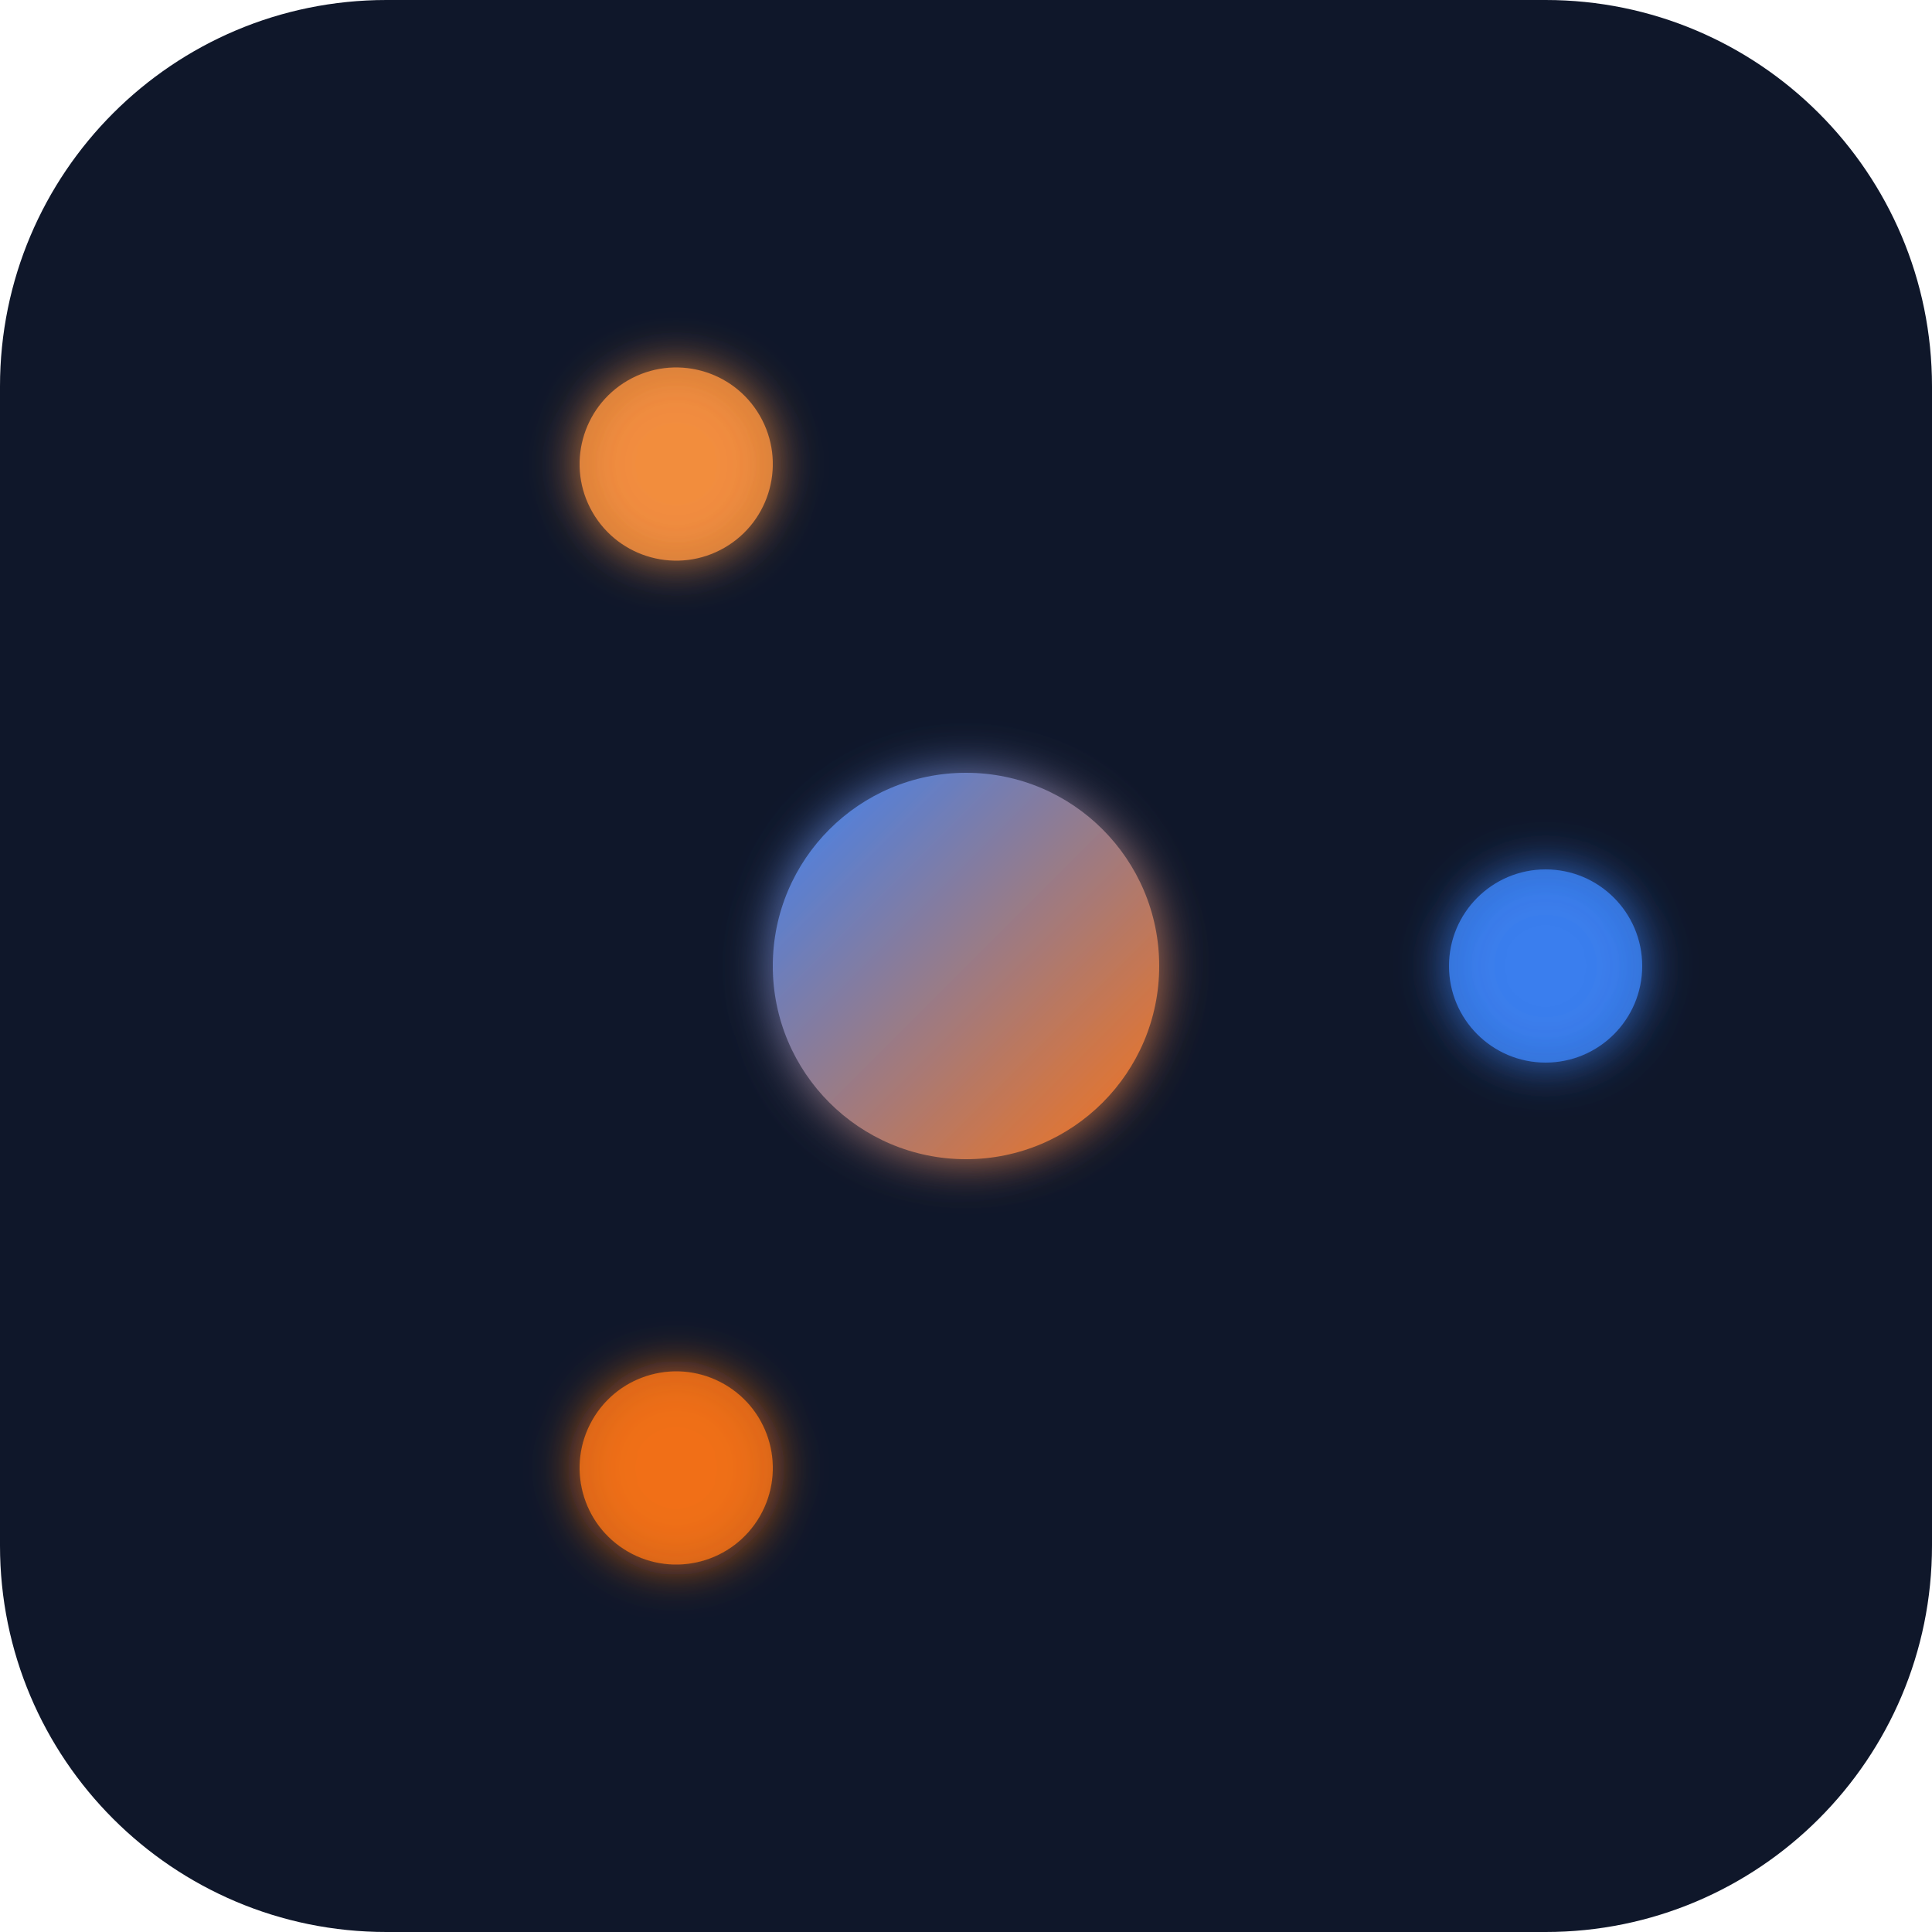
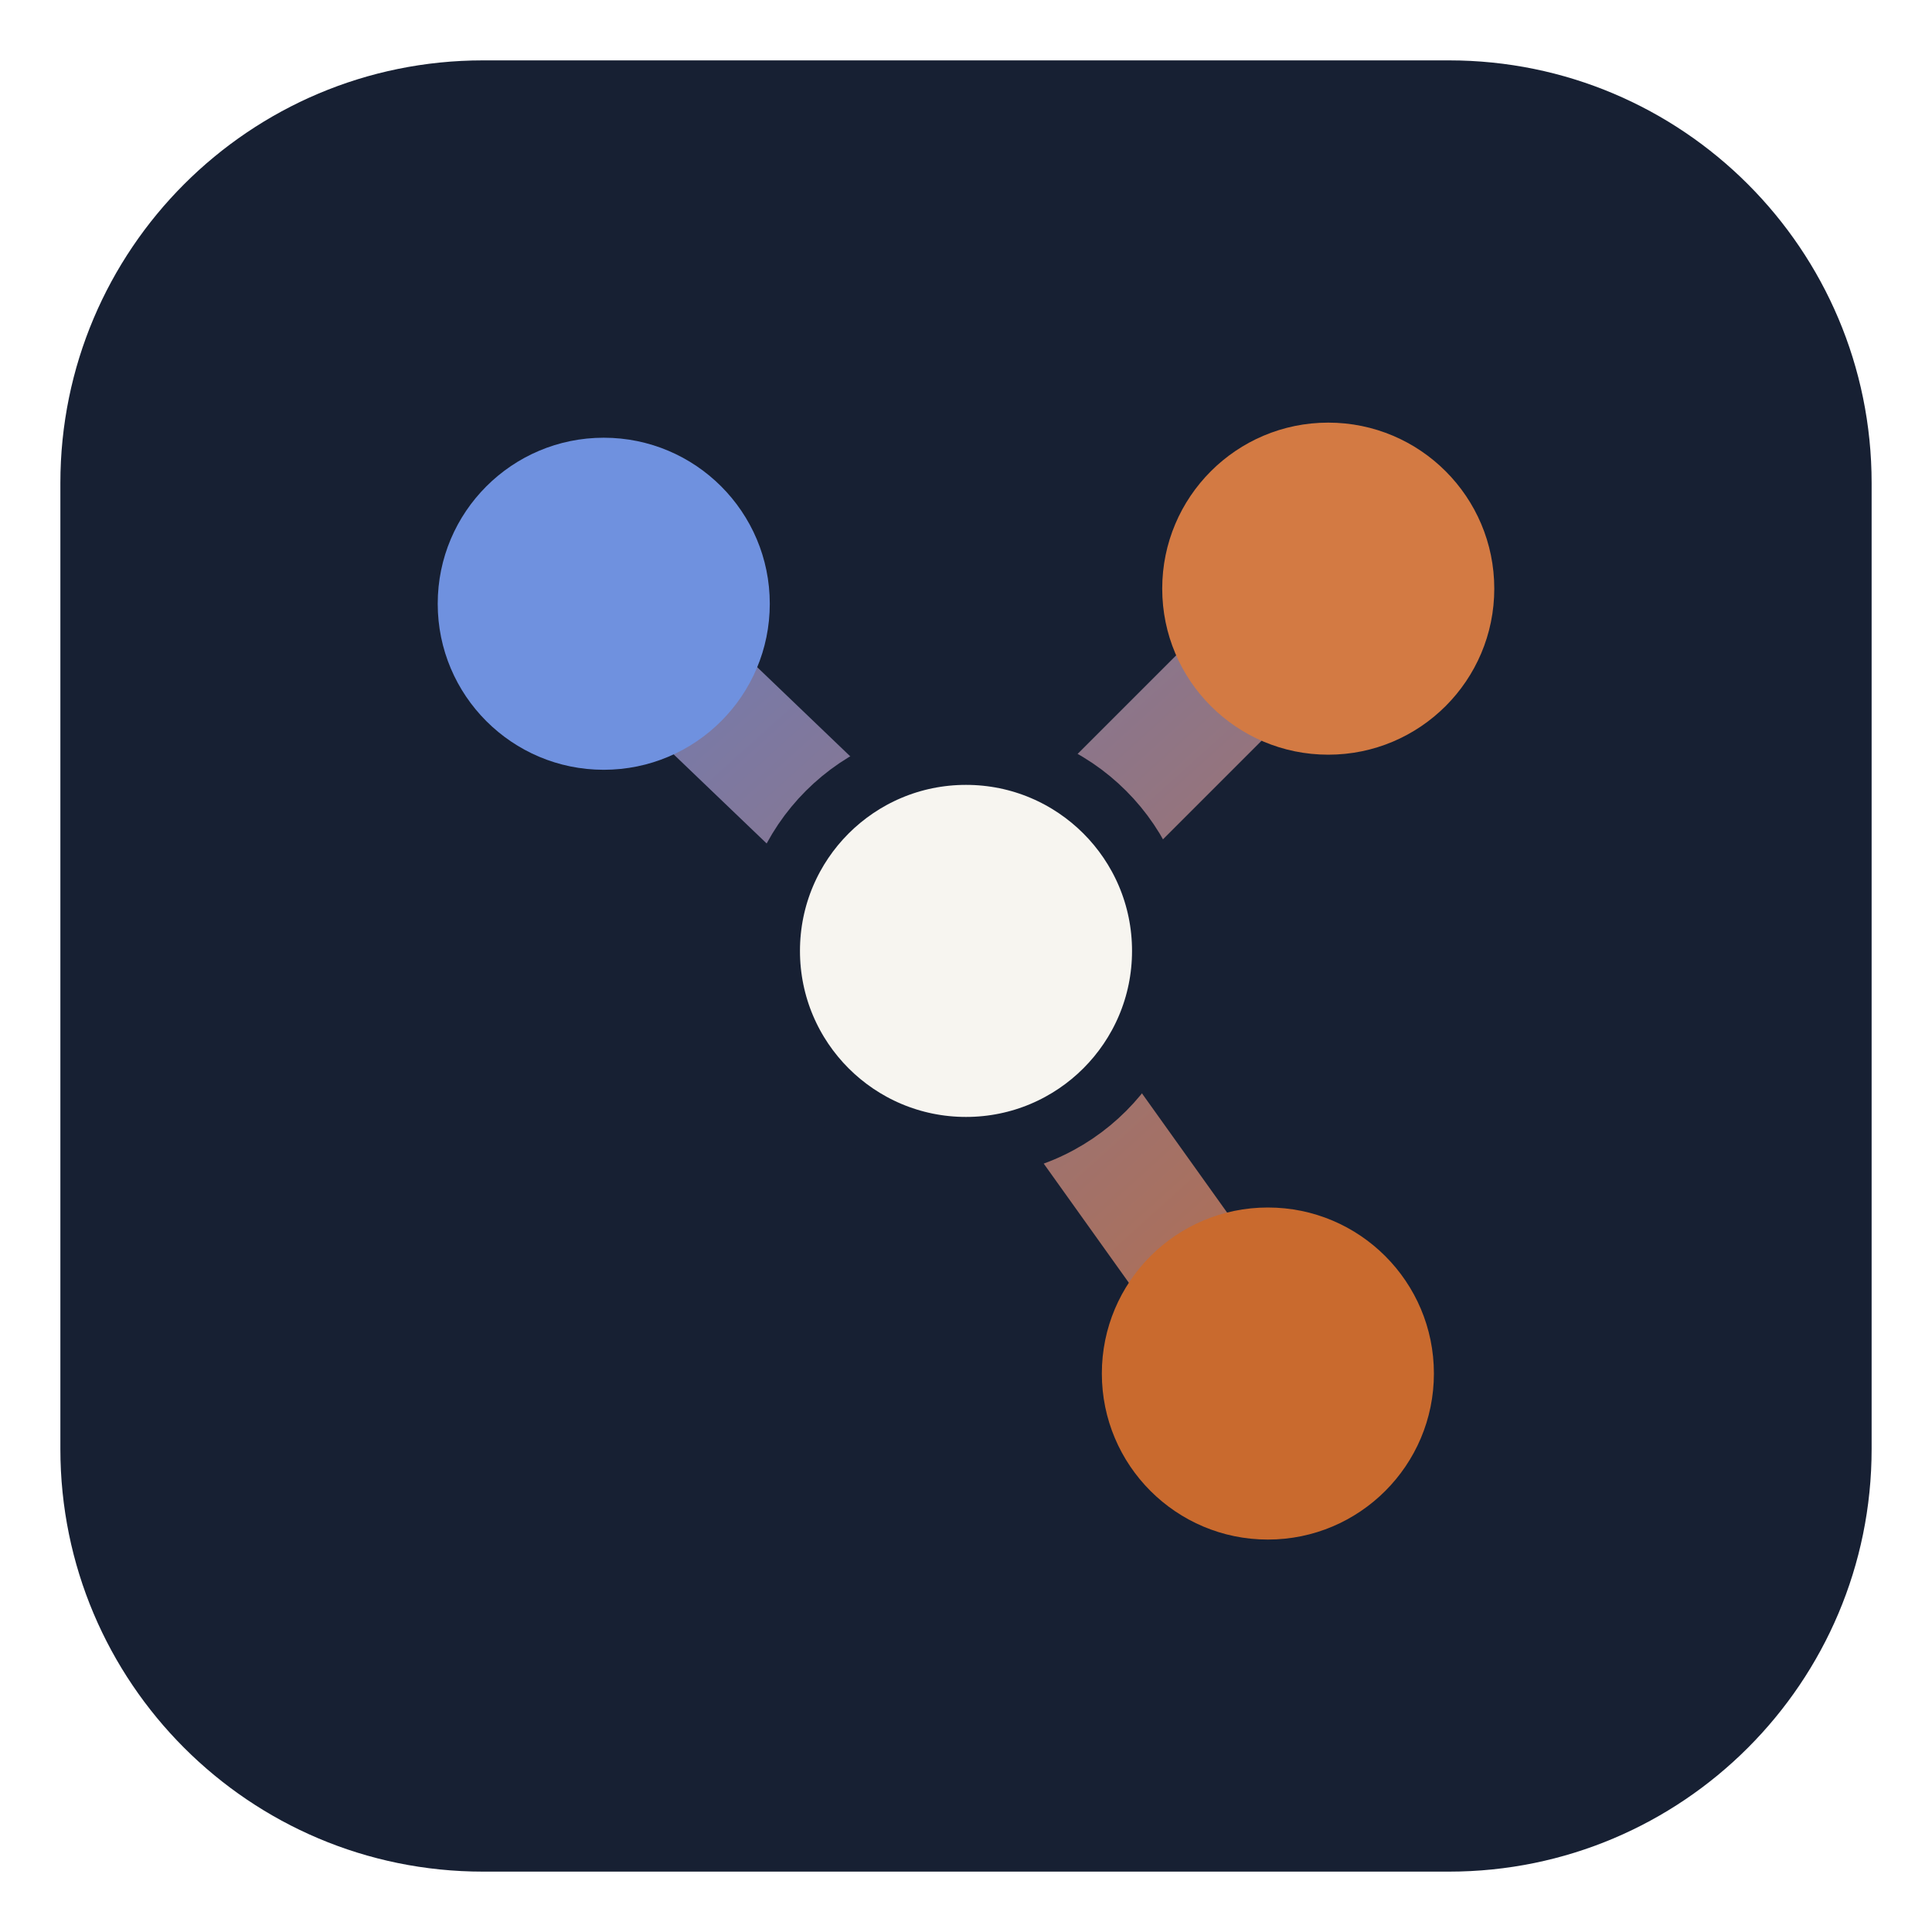
- <svg xmlns="http://www.w3.org/2000/svg" viewBox="0 0 200 200">
+ <svg xmlns="http://www.w3.org/2000/svg" viewBox="0 0 32 32" role="img" aria-label="Inquira">
  <defs>
-     <linearGradient id="grad1" x1="0%" y1="0%" x2="100%" y2="100%">
-       <stop offset="0%" style="stop-color:#3b82f6;stop-opacity:1" />
-       <stop offset="100%" style="stop-color:#f97316;stop-opacity:1" />
+     <linearGradient id="inquira-mark" x1="7" y1="6" x2="25" y2="26" gradientUnits="userSpaceOnUse">
+       <stop stop-color="#5B7FD4" />
+       <stop offset="1" stop-color="#C96A2E" />
    </linearGradient>
-     <filter id="glow">
-       <feGaussianBlur stdDeviation="2.5" result="coloredBlur" />
-       <feMerge>
-         <feMergeNode in="coloredBlur" />
-         <feMergeNode in="SourceGraphic" />
-       </feMerge>
-     </filter>
  </defs>
-   <rect width="200" height="200" fill="#0f172a" rx="40" />
-   <g transform="translate(100, 100)" filter="url(#glow)">
-     <circle r="20" fill="url(#grad1)" />
-     <g>
-       <circle cx="60" cy="0" r="10" fill="#3b82f6" opacity="0.8">
-         <animateTransform attributeName="transform" type="rotate" from="0 0 0" to="360 0 0" dur="10s" repeatCount="indefinite" />
-       </circle>
-       <line x1="20" y1="0" x2="50" y2="0" stroke="url(#grad1)" stroke-width="4">
-         <animateTransform attributeName="transform" type="rotate" from="0 0 0" to="360 0 0" dur="10s" repeatCount="indefinite" />
-       </line>
-     </g>
-     <g transform="rotate(120)">
-       <circle cx="60" cy="0" r="10" fill="#f97316" opacity="0.8">
-         <animateTransform attributeName="transform" type="rotate" from="0 0 0" to="360 0 0" dur="15s" repeatCount="indefinite" />
-       </circle>
-       <line x1="20" y1="0" x2="50" y2="0" stroke="url(#grad1)" stroke-width="4">
-         <animateTransform attributeName="transform" type="rotate" from="0 0 0" to="360 0 0" dur="15s" repeatCount="indefinite" />
-       </line>
-     </g>
-     <g transform="rotate(240)">
-       <circle cx="60" cy="0" r="10" fill="#fb923c" opacity="0.8">
-         <animateTransform attributeName="transform" type="rotate" from="0 0 0" to="360 0 0" dur="12s" repeatCount="indefinite" />
-       </circle>
-       <line x1="20" y1="0" x2="50" y2="0" stroke="url(#grad1)" stroke-width="4">
-         <animateTransform attributeName="transform" type="rotate" from="0 0 0" to="360 0 0" dur="12s" repeatCount="indefinite" />
-       </line>
-     </g>
-   </g>
+   <rect x="1" y="1" width="30" height="30" rx="7" fill="#172033" />
+   <path d="M16 15.75 10 10M16 15.75l6-6M16 15.75l5 7" fill="none" stroke="url(#inquira-mark)" stroke-width="2" stroke-linecap="round" />
+   <circle cx="10" cy="10" r="2.75" fill="#6F91DF" />
+   <circle cx="22" cy="9.75" r="2.75" fill="#D37A43" />
+   <circle cx="21" cy="22.75" r="2.75" fill="#C96A2E" />
+   <circle cx="16" cy="15.75" r="3.25" fill="#F7F5F0" stroke="#172033" stroke-width="1" />
</svg>
